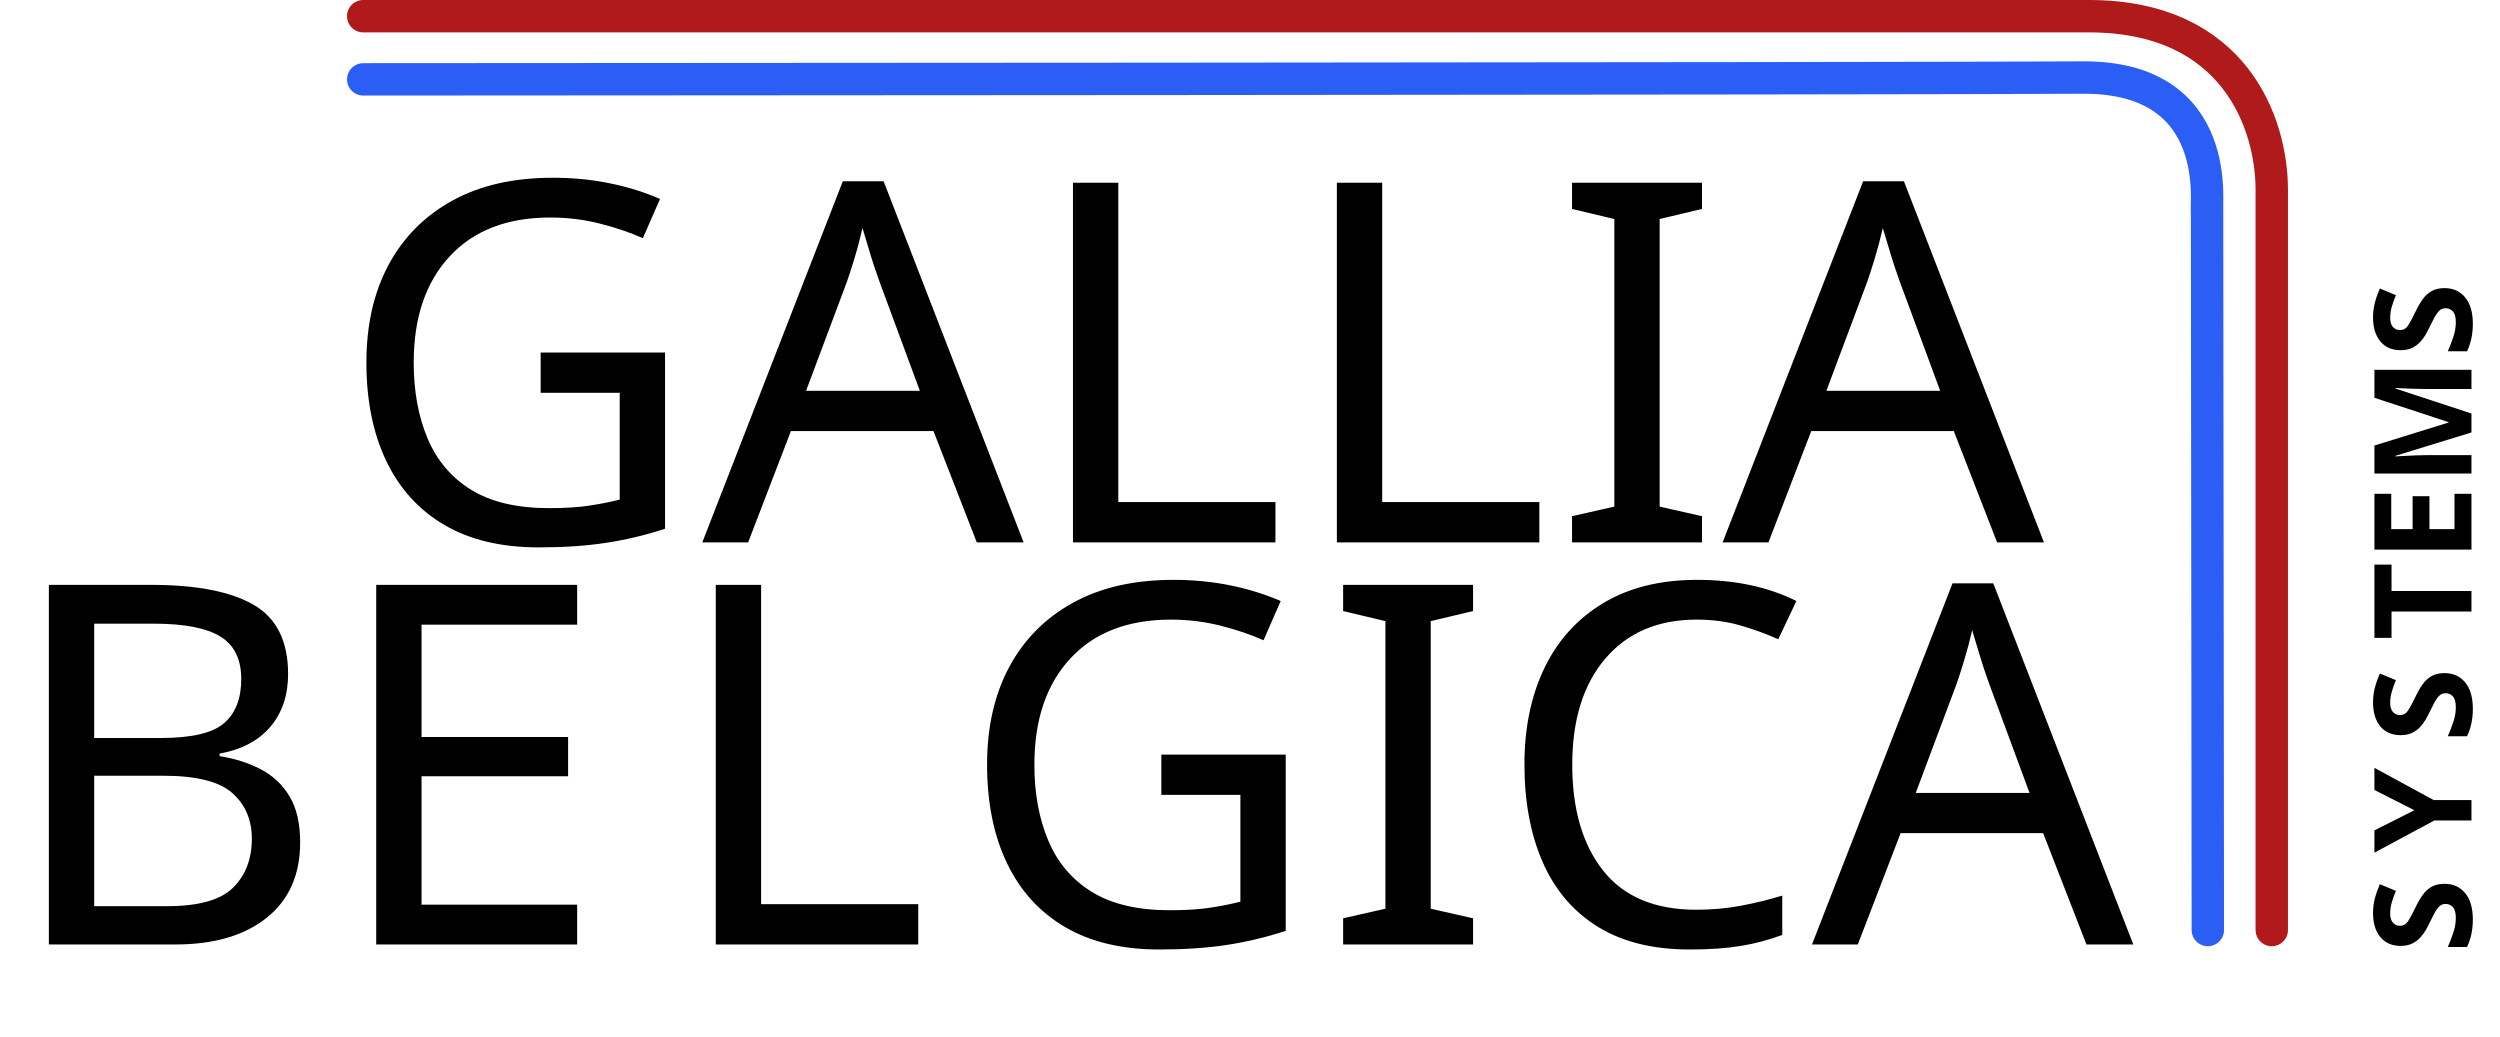
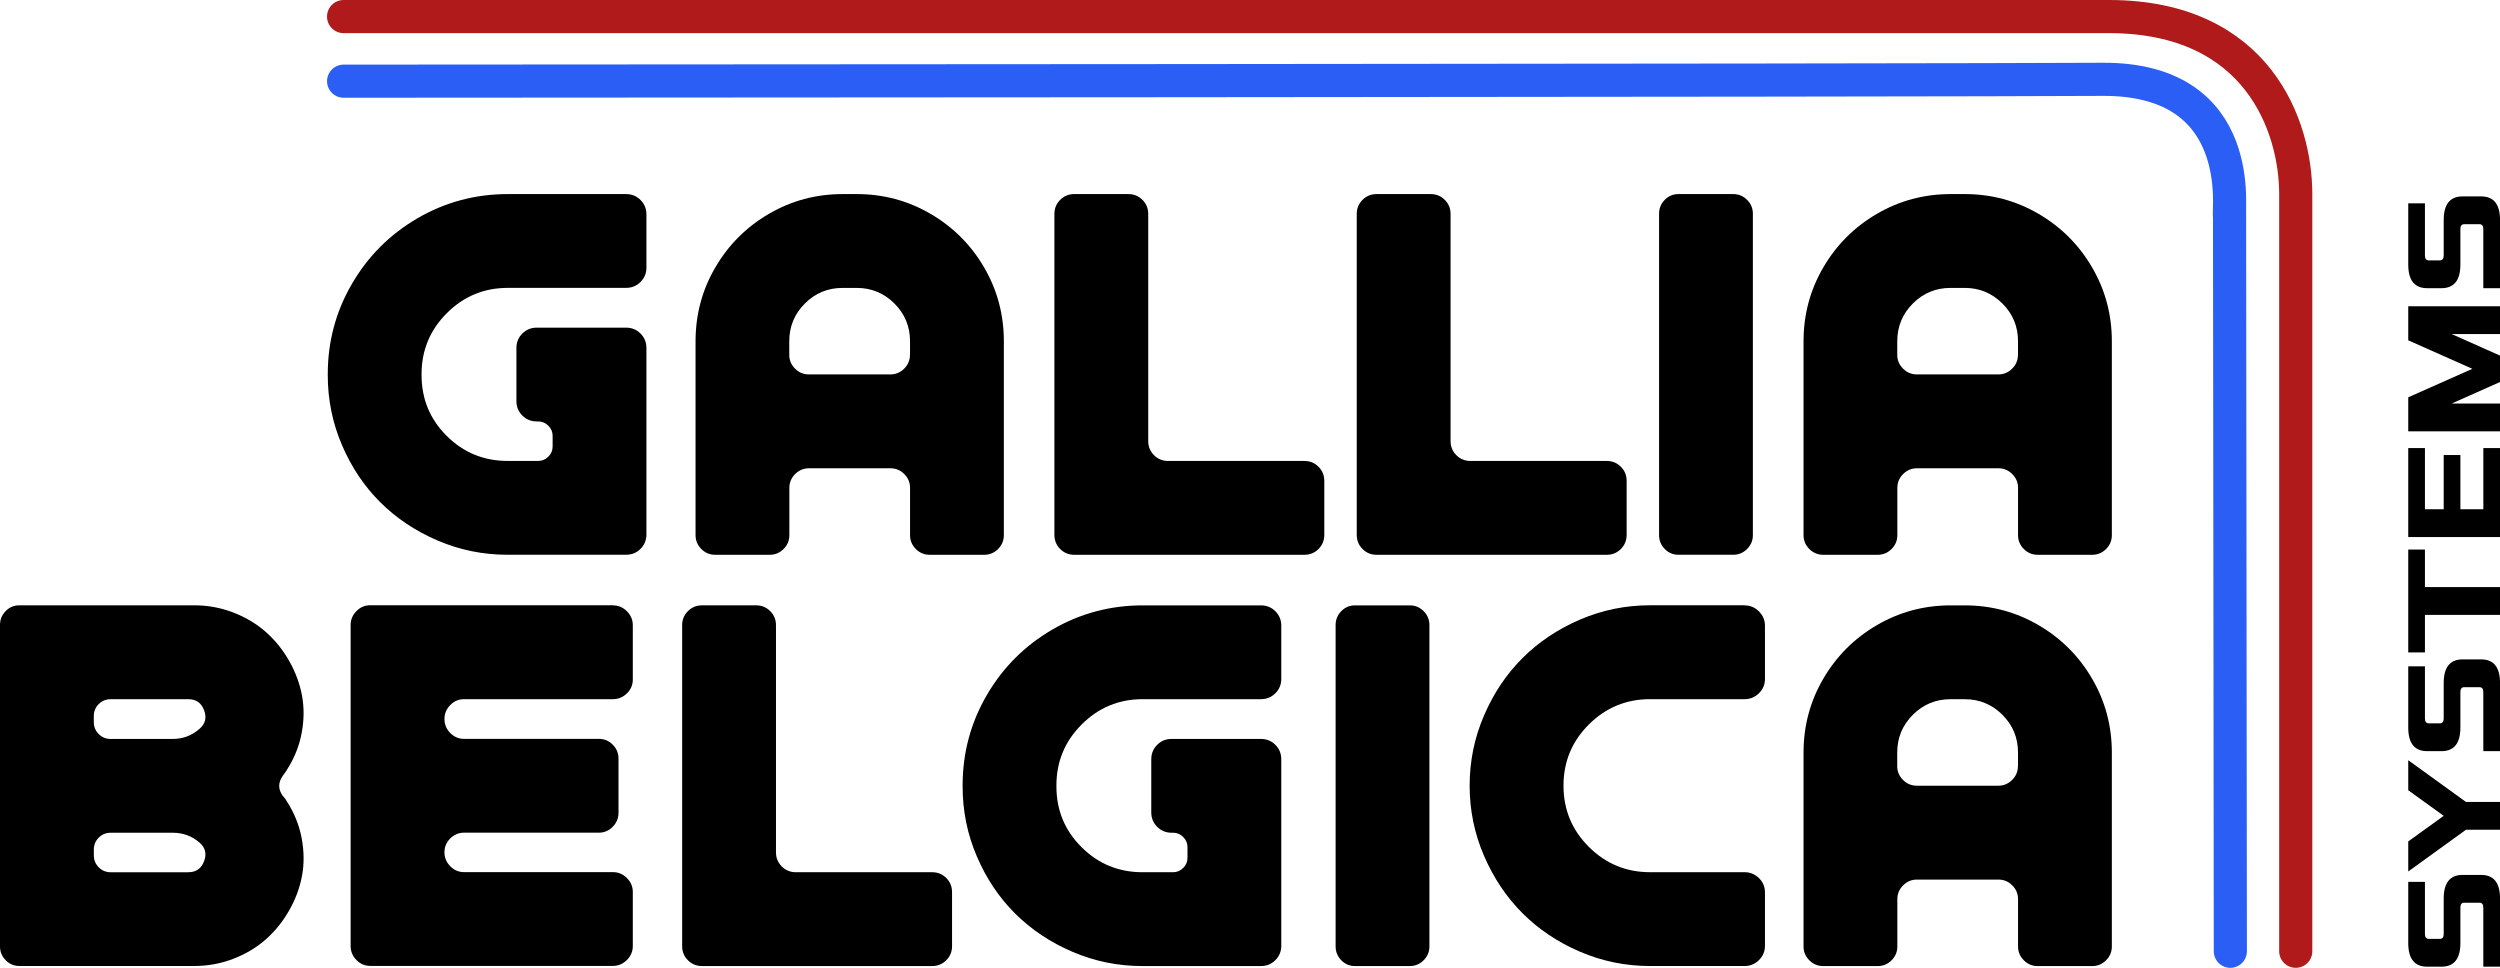
- <svg xmlns="http://www.w3.org/2000/svg" id="Calque_1" data-name="Calque 1" viewBox="0 0 848.91 352.02">
+ <svg xmlns="http://www.w3.org/2000/svg" id="Calque_1" data-name="Calque 1" viewBox="0 0 829.95 321.3">
  <defs>
    <style>
      .cls-1 {
-         font-family: AxeraRoundRegular, 'Axera Round';
-         font-size: 171.01px;
-       }
- 
-       .cls-2 {
-         letter-spacing: 0em;
-       }
- 
-       .cls-3 {
        stroke: #b01a1a;
      }

-       .cls-3, .cls-4 {
+       .cls-1, .cls-2 {
        fill: none;
        stroke-linecap: round;
        stroke-miterlimit: 10;
        stroke-width: 11px;
      }

-       .cls-4 {
+       .cls-2 {
        stroke: #2a5ef4;
-       }
- 
-       .cls-5 {
-         font-family: Xolonium-Bold, Xolonium;
-         font-size: 46.16px;
-         font-weight: 700;
-       }
- 
-       .cls-6 {
-         letter-spacing: -.04em;
-       }
- 
-       .cls-7 {
-         letter-spacing: -.03em;
-       }
- 
-       .cls-8 {
-         letter-spacing: -.01em;
      }
    </style>
  </defs>
-   <text class="cls-1" transform="translate(113.98 184.17)">
-     <tspan x="0" y="0">GALLIA</tspan>
-   </text>
-   <text class="cls-1" transform="translate(0 320.71)">
-     <tspan x="0" y="0">BE</tspan>
-     <tspan class="cls-8" x="226.46" y="0">L</tspan>
-     <tspan class="cls-2" x="324.74" y="0">GICA</tspan>
-   </text>
-   <path class="cls-3" d="M771.41,315.8V64.43c0-22.22-12.38-58.93-62.06-58.93s-586.02,0-586.02,0" />
-   <path class="cls-4" d="M749.7,315.8l-.26-244.13c-.77-.3,6.84-45.7-42.35-45.34-50,.37-583.75.62-583.75.62" />
-   <text class="cls-5" transform="translate(839.22 323.69) rotate(-90)">
-     <tspan class="cls-6" x="0" y="0">S</tspan>
-     <tspan x="34.16" y="0">Y</tspan>
-     <tspan class="cls-7" x="71.55" y="0">S</tspan>
-     <tspan x="106.17" y="0">TEMS</tspan>
-   </text>
+   <g>
+     <path d="M207.84,64.43c1.89,0,3.49.65,4.8,1.96,1.31,1.31,1.96,2.91,1.96,4.8v17.62c0,1.89-.65,3.49-1.96,4.8s-2.91,1.96-4.8,1.96h-39.25c-7.91,0-14.65,2.8-20.25,8.39-5.59,5.59-8.39,12.35-8.39,20.25v.33c0,7.91,2.78,14.63,8.35,20.17,5.57,5.54,12.3,8.31,20.21,8.31h10.19c1.28,0,2.39-.47,3.34-1.42s1.42-2.06,1.42-3.34v-3.59c0-1.28-.47-2.39-1.42-3.34-.95-.95-2.06-1.42-3.34-1.42h-.5c-1.89,0-3.49-.65-4.8-1.96-1.31-1.31-1.96-2.91-1.96-4.8v-17.62c0-1.89.65-3.49,1.96-4.8,1.31-1.31,2.91-1.96,4.8-1.96h29.64c1.89,0,3.49.65,4.8,1.96,1.31,1.31,1.96,2.91,1.96,4.8v61.88c0,1.89-.65,3.49-1.96,4.8s-2.91,1.96-4.8,1.96h-39.33c-8.13,0-15.87-1.57-23.21-4.72-7.35-3.14-13.69-7.38-19.04-12.69-5.34-5.32-9.59-11.65-12.73-19-3.15-7.35-4.72-15.09-4.72-23.21v-.33c0-10.8,2.67-20.79,8.02-29.98,5.34-9.19,12.61-16.45,21.79-21.79s19.18-8.02,29.98-8.02h39.25Z" />
+     <path d="M284.41,64.43c8.85,0,17.02,2.19,24.51,6.56,7.49,4.37,13.42,10.3,17.79,17.79,4.37,7.49,6.55,15.66,6.55,24.51v64.38c0,1.78-.64,3.31-1.92,4.59-1.28,1.28-2.81,1.92-4.59,1.92h-18.12c-1.78,0-3.31-.64-4.59-1.92-1.28-1.28-1.92-2.81-1.92-4.59v-15.7c0-1.78-.64-3.31-1.92-4.59-1.28-1.28-2.81-1.92-4.59-1.92h-27.05c-1.78,0-3.31.64-4.59,1.92s-1.92,2.81-1.92,4.59v15.7c0,1.78-.64,3.31-1.92,4.59-1.28,1.28-2.81,1.92-4.59,1.92h-18.12c-1.78,0-3.31-.64-4.59-1.92-1.28-1.28-1.92-2.81-1.92-4.59v-64.38c0-8.85,2.18-17.02,6.56-24.51,4.37-7.49,10.3-13.42,17.79-17.79,7.49-4.37,15.66-6.56,24.51-6.56h4.68ZM302.11,117.79v-4.51c0-4.9-1.73-9.07-5.18-12.52-3.45-3.45-7.63-5.18-12.53-5.18h-4.68c-4.9,0-9.07,1.73-12.52,5.18-3.45,3.45-5.18,7.63-5.18,12.52v4.51c0,1.78.64,3.31,1.92,4.59,1.28,1.28,2.81,1.92,4.59,1.92h27.05c1.78,0,3.31-.64,4.59-1.92,1.28-1.28,1.92-2.81,1.92-4.59Z" />
+     <path d="M433.04,153.03c1.84,0,3.4.64,4.68,1.92,1.28,1.28,1.92,2.84,1.92,4.68v17.95c0,1.84-.64,3.4-1.92,4.68-1.28,1.28-2.84,1.92-4.68,1.92h-76.4c-1.84,0-3.4-.64-4.68-1.92-1.28-1.28-1.92-2.84-1.92-4.68v-106.55c0-1.84.64-3.4,1.92-4.68s2.84-1.92,4.68-1.92h17.95c1.84,0,3.4.64,4.68,1.92,1.28,1.28,1.92,2.84,1.92,4.68v75.4c0,1.84.64,3.4,1.92,4.68,1.28,1.28,2.84,1.92,4.68,1.92h45.26Z" />
+     <path d="M533.41,153.03c1.84,0,3.4.64,4.68,1.92,1.28,1.28,1.92,2.84,1.92,4.68v17.95c0,1.84-.64,3.4-1.92,4.68-1.28,1.28-2.84,1.92-4.68,1.92h-76.4c-1.84,0-3.4-.64-4.68-1.92-1.28-1.28-1.92-2.84-1.92-4.68v-106.55c0-1.84.64-3.4,1.92-4.68s2.84-1.92,4.68-1.92h17.95c1.84,0,3.4.64,4.68,1.92,1.28,1.28,1.92,2.84,1.92,4.68v75.4c0,1.84.64,3.4,1.92,4.68,1.28,1.28,2.84,1.92,4.68,1.92h45.26Z" />
+     <path d="M575.41,64.43c1.78,0,3.31.64,4.59,1.92,1.28,1.28,1.92,2.81,1.92,4.59v106.72c0,1.78-.64,3.31-1.92,4.59-1.28,1.28-2.81,1.92-4.59,1.92h-18.2c-1.78,0-3.3-.64-4.55-1.92-1.25-1.28-1.88-2.81-1.88-4.59v-106.72c0-1.78.63-3.31,1.88-4.59,1.25-1.28,2.77-1.92,4.55-1.92h18.2Z" />
+     <path d="M652.24,64.43c8.85,0,17.02,2.19,24.51,6.56,7.49,4.37,13.42,10.3,17.79,17.79,4.37,7.49,6.55,15.66,6.55,24.51v64.38c0,1.78-.64,3.31-1.92,4.59s-2.81,1.92-4.59,1.92h-18.12c-1.78,0-3.31-.64-4.59-1.92-1.28-1.28-1.92-2.81-1.92-4.59v-15.7c0-1.78-.64-3.31-1.92-4.59-1.28-1.28-2.81-1.92-4.59-1.92h-27.05c-1.78,0-3.31.64-4.59,1.92-1.28,1.28-1.92,2.81-1.92,4.59v15.7c0,1.78-.64,3.31-1.92,4.59-1.28,1.28-2.81,1.92-4.59,1.92h-18.12c-1.78,0-3.31-.64-4.59-1.92-1.28-1.28-1.92-2.81-1.92-4.59v-64.38c0-8.85,2.18-17.02,6.56-24.51,4.37-7.49,10.3-13.42,17.79-17.79,7.49-4.37,15.66-6.56,24.51-6.56h4.68ZM669.94,117.79v-4.51c0-4.9-1.73-9.07-5.18-12.52-3.45-3.45-7.63-5.18-12.53-5.18h-4.68c-4.9,0-9.07,1.73-12.52,5.18-3.45,3.45-5.18,7.63-5.18,12.52v4.51c0,1.78.64,3.31,1.92,4.59,1.28,1.28,2.81,1.92,4.59,1.92h27.05c1.78,0,3.31-.64,4.59-1.92,1.28-1.28,1.92-2.81,1.92-4.59Z" />
+   </g>
+   <g>
+     <path d="M95.11,255.83l-1.25,1.75c-1.56,2.23-1.56,4.43,0,6.6.17.17.39.43.67.79.28.36.47.66.58.88,2.5,3.84,4.17,7.93,5.01,12.27.83,4.34.89,8.5.17,12.48-.72,3.98-2.13,7.82-4.22,11.52-2.09,3.7-4.66,6.92-7.72,9.64-3.06,2.73-6.67,4.9-10.81,6.51-4.15,1.62-8.5,2.42-13.07,2.42H6.43c-1.78,0-3.3-.64-4.55-1.92-1.25-1.28-1.88-2.81-1.88-4.59v-106.72c0-1.78.63-3.31,1.88-4.59,1.25-1.28,2.77-1.92,4.55-1.92h58.03c4.56,0,8.92.81,13.07,2.42,4.15,1.62,7.75,3.79,10.81,6.51,3.06,2.73,5.64,5.94,7.72,9.64,2.09,3.7,3.49,7.54,4.22,11.52.72,3.98.67,8.14-.17,12.48-.83,4.34-2.5,8.43-5.01,12.27ZM66.22,241.97c1.95-1.67,2.46-3.73,1.54-6.18-.92-2.45-2.66-3.67-5.22-3.67h-25.8c-1.56,0-2.88.54-3.97,1.63-1.09,1.09-1.63,2.41-1.63,3.97v2c0,1.56.54,2.88,1.63,3.97s2.41,1.63,3.97,1.63h20.54c3.4,0,6.37-1.11,8.93-3.34ZM62.54,289.56c2.56,0,4.3-1.22,5.22-3.67.92-2.45.4-4.51-1.54-6.18-2.5-2.17-5.48-3.26-8.93-3.26h-20.54c-1.56,0-2.88.54-3.97,1.63s-1.63,2.41-1.63,3.97v1.92c0,1.56.54,2.88,1.63,3.97,1.09,1.09,2.41,1.63,3.97,1.63h25.8Z" />
+     <path d="M203.49,200.97c1.78,0,3.33.65,4.63,1.96,1.31,1.31,1.96,2.85,1.96,4.63v18.04c0,1.78-.65,3.31-1.96,4.59-1.31,1.28-2.85,1.92-4.63,1.92h-49.43c-1.78,0-3.31.65-4.59,1.96-1.28,1.31-1.92,2.85-1.92,4.63s.64,3.33,1.92,4.63c1.28,1.31,2.81,1.96,4.59,1.96h44.76c1.78,0,3.31.64,4.59,1.92,1.28,1.28,1.92,2.81,1.92,4.59v18.04c0,1.78-.64,3.33-1.92,4.63-1.28,1.31-2.81,1.96-4.59,1.96h-44.76c-1.78,0-3.31.64-4.59,1.92s-1.92,2.81-1.92,4.59.64,3.33,1.92,4.63c1.28,1.31,2.81,1.96,4.59,1.96h49.43c1.78,0,3.33.66,4.63,1.96,1.31,1.31,1.96,2.85,1.96,4.63v17.95c0,1.78-.65,3.33-1.96,4.63s-2.85,1.96-4.63,1.96h-80.58c-1.78,0-3.31-.65-4.59-1.96-1.28-1.31-1.92-2.85-1.92-4.63v-106.55c0-1.78.64-3.33,1.92-4.63,1.28-1.31,2.81-1.96,4.59-1.96h80.58Z" />
+     <path d="M309.46,289.56c1.84,0,3.4.64,4.68,1.92,1.28,1.28,1.92,2.84,1.92,4.68v17.95c0,1.84-.64,3.4-1.92,4.68-1.28,1.28-2.84,1.92-4.68,1.92h-76.4c-1.84,0-3.4-.64-4.68-1.92-1.28-1.28-1.92-2.84-1.92-4.68v-106.55c0-1.84.64-3.4,1.92-4.68s2.84-1.92,4.68-1.92h17.95c1.84,0,3.4.64,4.68,1.92,1.28,1.28,1.92,2.84,1.92,4.68v75.4c0,1.84.64,3.4,1.92,4.68,1.28,1.28,2.84,1.92,4.68,1.92h45.26Z" />
+     <path d="M418.6,200.97c1.89,0,3.49.65,4.8,1.96,1.31,1.31,1.96,2.91,1.96,4.8v17.62c0,1.89-.65,3.49-1.96,4.8s-2.91,1.96-4.8,1.96h-39.25c-7.91,0-14.65,2.8-20.25,8.39-5.59,5.59-8.39,12.35-8.39,20.25v.33c0,7.91,2.78,14.63,8.35,20.17,5.57,5.54,12.3,8.31,20.21,8.31h10.19c1.28,0,2.39-.47,3.34-1.42s1.42-2.06,1.42-3.34v-3.59c0-1.28-.47-2.39-1.42-3.34-.95-.95-2.06-1.42-3.34-1.42h-.5c-1.89,0-3.49-.65-4.8-1.96-1.31-1.31-1.96-2.91-1.96-4.8v-17.62c0-1.89.65-3.49,1.96-4.8,1.31-1.31,2.91-1.96,4.8-1.96h29.64c1.89,0,3.49.65,4.8,1.96,1.31,1.31,1.96,2.91,1.96,4.8v61.88c0,1.89-.65,3.49-1.96,4.8s-2.91,1.96-4.8,1.96h-39.33c-8.13,0-15.87-1.57-23.21-4.72-7.35-3.14-13.69-7.38-19.04-12.69-5.34-5.32-9.59-11.65-12.73-19-3.15-7.35-4.72-15.09-4.72-23.21v-.33c0-10.8,2.67-20.79,8.02-29.98,5.34-9.19,12.61-16.45,21.79-21.79s19.18-8.02,29.98-8.02h39.25Z" />
+     <path d="M468.03,200.97c1.78,0,3.31.64,4.59,1.92,1.28,1.28,1.92,2.81,1.92,4.59v106.72c0,1.78-.64,3.31-1.92,4.59-1.28,1.28-2.81,1.92-4.59,1.92h-18.2c-1.78,0-3.3-.64-4.55-1.92-1.25-1.28-1.88-2.81-1.88-4.59v-106.72c0-1.78.63-3.31,1.88-4.59,1.25-1.28,2.77-1.92,4.55-1.92h18.2Z" />
+     <path d="M579.17,200.97c1.84,0,3.42.67,4.76,2,1.34,1.34,2,2.92,2,4.76v17.7c0,1.84-.67,3.41-2,4.72-1.34,1.31-2.92,1.96-4.76,1.96h-31.4c-7.91,0-14.67,2.8-20.29,8.39-5.62,5.59-8.43,12.37-8.43,20.33s2.81,14.74,8.43,20.33c5.62,5.59,12.38,8.39,20.29,8.39h31.4c1.84,0,3.42.66,4.76,1.96,1.34,1.31,2,2.88,2,4.72v17.79c0,1.84-.67,3.41-2,4.72-1.34,1.31-2.92,1.96-4.76,1.96h-31.4c-8.13,0-15.88-1.59-23.26-4.76-7.38-3.17-13.74-7.43-19.08-12.78-5.34-5.34-9.6-11.7-12.78-19.08-3.17-7.38-4.76-15.13-4.76-23.26s1.59-15.88,4.76-23.26c3.17-7.38,7.43-13.74,12.78-19.08s11.7-9.6,19.08-12.78c7.38-3.17,15.13-4.76,23.26-4.76h31.4Z" />
+     <path d="M652.24,200.97c8.85,0,17.02,2.19,24.51,6.56,7.49,4.37,13.42,10.3,17.79,17.79,4.37,7.49,6.55,15.66,6.55,24.51v64.38c0,1.78-.64,3.31-1.92,4.59-1.28,1.28-2.81,1.92-4.59,1.92h-18.12c-1.78,0-3.31-.64-4.59-1.92-1.28-1.28-1.92-2.81-1.92-4.59v-15.7c0-1.78-.64-3.31-1.92-4.59-1.28-1.28-2.81-1.92-4.59-1.92h-27.05c-1.78,0-3.31.64-4.59,1.92-1.28,1.28-1.92,2.81-1.92,4.59v15.7c0,1.78-.64,3.31-1.92,4.59-1.28,1.28-2.81,1.92-4.59,1.92h-18.12c-1.78,0-3.31-.64-4.59-1.92-1.28-1.28-1.92-2.81-1.92-4.59v-64.38c0-8.85,2.18-17.02,6.56-24.51,4.37-7.49,10.3-13.42,17.79-17.79,7.49-4.37,15.66-6.56,24.51-6.56h4.68ZM669.94,254.33v-4.51c0-4.9-1.73-9.07-5.18-12.52-3.45-3.45-7.63-5.18-12.53-5.18h-4.68c-4.9,0-9.07,1.73-12.53,5.18-3.45,3.45-5.18,7.63-5.18,12.52v4.51c0,1.78.64,3.31,1.92,4.59,1.28,1.28,2.81,1.92,4.59,1.92h27.05c1.78,0,3.31-.64,4.59-1.92,1.28-1.28,1.92-2.81,1.92-4.59Z" />
+   </g>
+   <path class="cls-1" d="M762.14,315.8V64.43c0-22.22-12.38-58.93-62.06-58.93s-586.02,0-586.02,0" />
+   <path class="cls-2" d="M740.43,315.8l-.26-244.13c-.77-.3,6.84-45.7-42.35-45.34-50,.37-583.75.62-583.75.62" />
+   <g>
+     <path d="M824.41,320.92v-19.62c0-1.06-.42-1.62-1.29-1.62h-5.03c-.88,0-1.29.55-1.29,1.62v11.77c0,5.22-2.08,7.85-6.28,7.85h-4.75c-4.2,0-6.28-2.63-6.28-7.85v-20.31h5.54v17.31c0,1.06.42,1.62,1.29,1.62h3.65c.88,0,1.29-.55,1.29-1.62v-11.77c0-5.22,2.08-7.85,6.28-7.85h6.14c4.2,0,6.28,2.63,6.28,7.85v22.62h-5.54Z" />
+     <path d="M799.49,279.33l11.77-8.49-11.77-8.49v-9.97l19.16,13.85h11.31v9.23h-11.31l-19.16,13.85v-9.97Z" />
+     <path d="M824.41,249.37v-19.62c0-1.06-.42-1.62-1.29-1.62h-5.03c-.88,0-1.29.55-1.29,1.62v11.77c0,5.22-2.08,7.85-6.28,7.85h-4.75c-4.2,0-6.28-2.63-6.28-7.85v-20.31h5.54v17.31c0,1.06.42,1.62,1.29,1.62h3.65c.88,0,1.29-.55,1.29-1.62v-11.77c0-5.22,2.08-7.85,6.28-7.85h6.14c4.2,0,6.28,2.63,6.28,7.85v22.62h-5.54Z" />
+     <path d="M799.49,216.6v-34.16h5.54v12.46h24.92v9.23h-24.92v12.46h-5.54Z" />
+     <path d="M799.49,178.29v-29.54h5.54v20.31h6.23v-18h5.54v18h7.62v-20.31h5.54v29.54h-30.46Z" />
+     <path d="M799.49,143.21v-11.31l21.28-9.46-21.28-9.46v-11.31h30.46v9.23h-16.06l16.06,7.15v8.77l-16.06,7.15h16.06v9.23h-30.46Z" />
+     <path d="M824.41,95.67v-19.62c0-1.06-.42-1.62-1.29-1.62h-5.03c-.88,0-1.29.55-1.29,1.62v11.77c0,5.22-2.08,7.85-6.28,7.85h-4.75c-4.2,0-6.28-2.63-6.28-7.85v-20.31h5.54v17.31c0,1.06.42,1.62,1.29,1.62h3.65c.88,0,1.29-.55,1.29-1.62v-11.77c0-5.22,2.08-7.85,6.28-7.85h6.14c4.2,0,6.28,2.63,6.28,7.85v22.62h-5.54Z" />
+   </g>
</svg>
